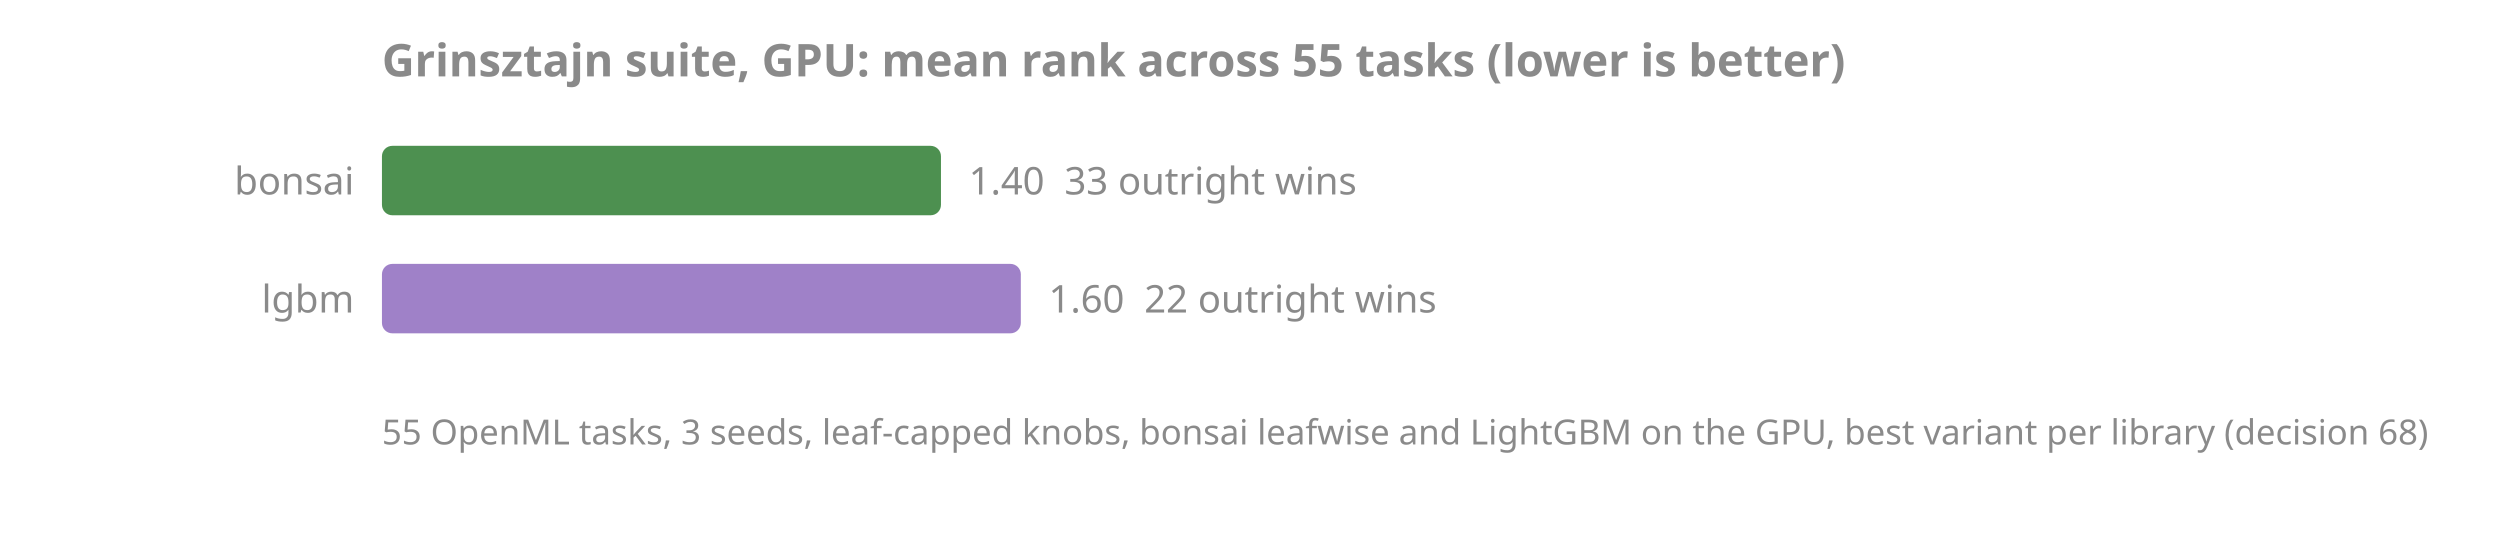
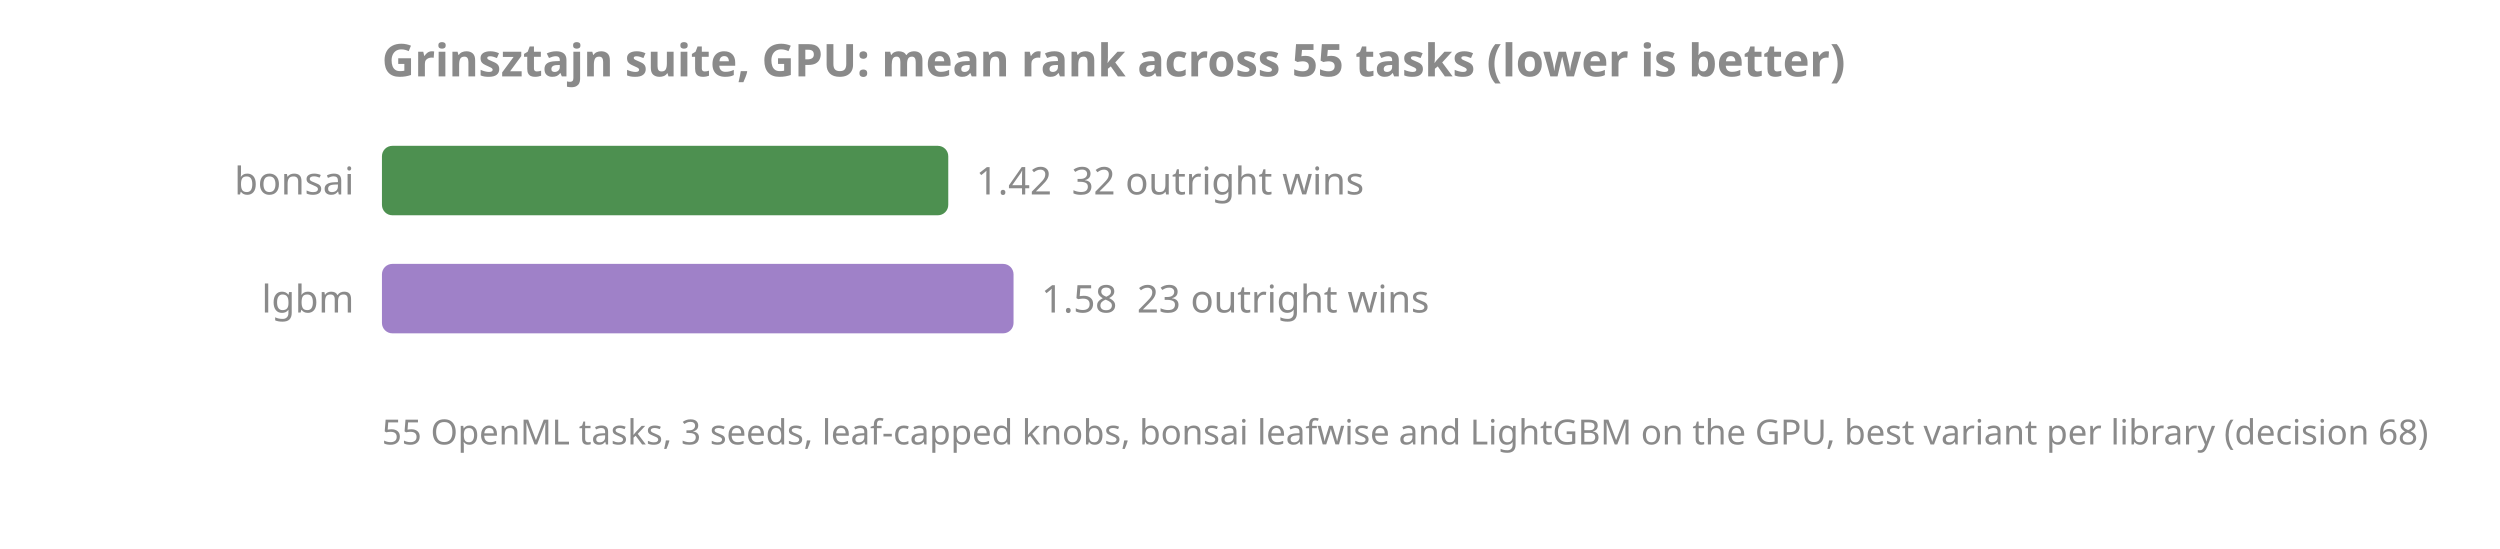
<svg xmlns="http://www.w3.org/2000/svg" width="720" height="158" viewBox="0 0 720 158">
  <text x="110" y="22" font-size="13" fill="#8a8a8a" font-family="system-ui,sans-serif" text-anchor="start" font-weight="bold">Grinsztajn suite, GPU: mean rank across 55 tasks (lower is better)</text>
  <text x="102" y="56" font-size="11" fill="#8a8a8a" font-family="system-ui,sans-serif" text-anchor="end" font-weight="normal">bonsai</text>
-   <rect x="110" y="42" width="161.0" height="20" rx="3" fill="#2e7d32" fill-opacity="0.85" />
-   <text x="279.0" y="56" font-size="11" fill="#8a8a8a" font-family="system-ui,sans-serif" text-anchor="start" font-weight="normal">1.40  33 outright wins</text>
+   <rect x="110" y="42" width="163.1" height="20" rx="3" fill="#2e7d32" fill-opacity="0.85" />
+   <text x="281.1" y="56" font-size="11" fill="#8a8a8a" font-family="system-ui,sans-serif" text-anchor="start" font-weight="normal">1.42  32 outright wins</text>
  <text x="102" y="90" font-size="11" fill="#8a8a8a" font-family="system-ui,sans-serif" text-anchor="end" font-weight="normal">lgbm</text>
-   <rect x="110" y="76" width="184.0" height="20" rx="3" fill="#8e6bbf" fill-opacity="0.85" />
-   <text x="302.0" y="90" font-size="11" fill="#8a8a8a" font-family="system-ui,sans-serif" text-anchor="start" font-weight="normal">1.60  22 outright wins</text>
+   <rect x="110" y="76" width="181.9" height="20" rx="3" fill="#8e6bbf" fill-opacity="0.85" />
+   <text x="299.9" y="90" font-size="11" fill="#8a8a8a" font-family="system-ui,sans-serif" text-anchor="start" font-weight="normal">1.58  23 outright wins</text>
  <text x="110" y="128" font-size="10" fill="#8a8a8a" font-family="system-ui,sans-serif" text-anchor="start" font-weight="normal">55 OpenML tasks, 3 seeds, leaf-capped knobs, bonsai leafwise and LightGBM on the GPU, best variant per library (decision 68)</text>
</svg>
